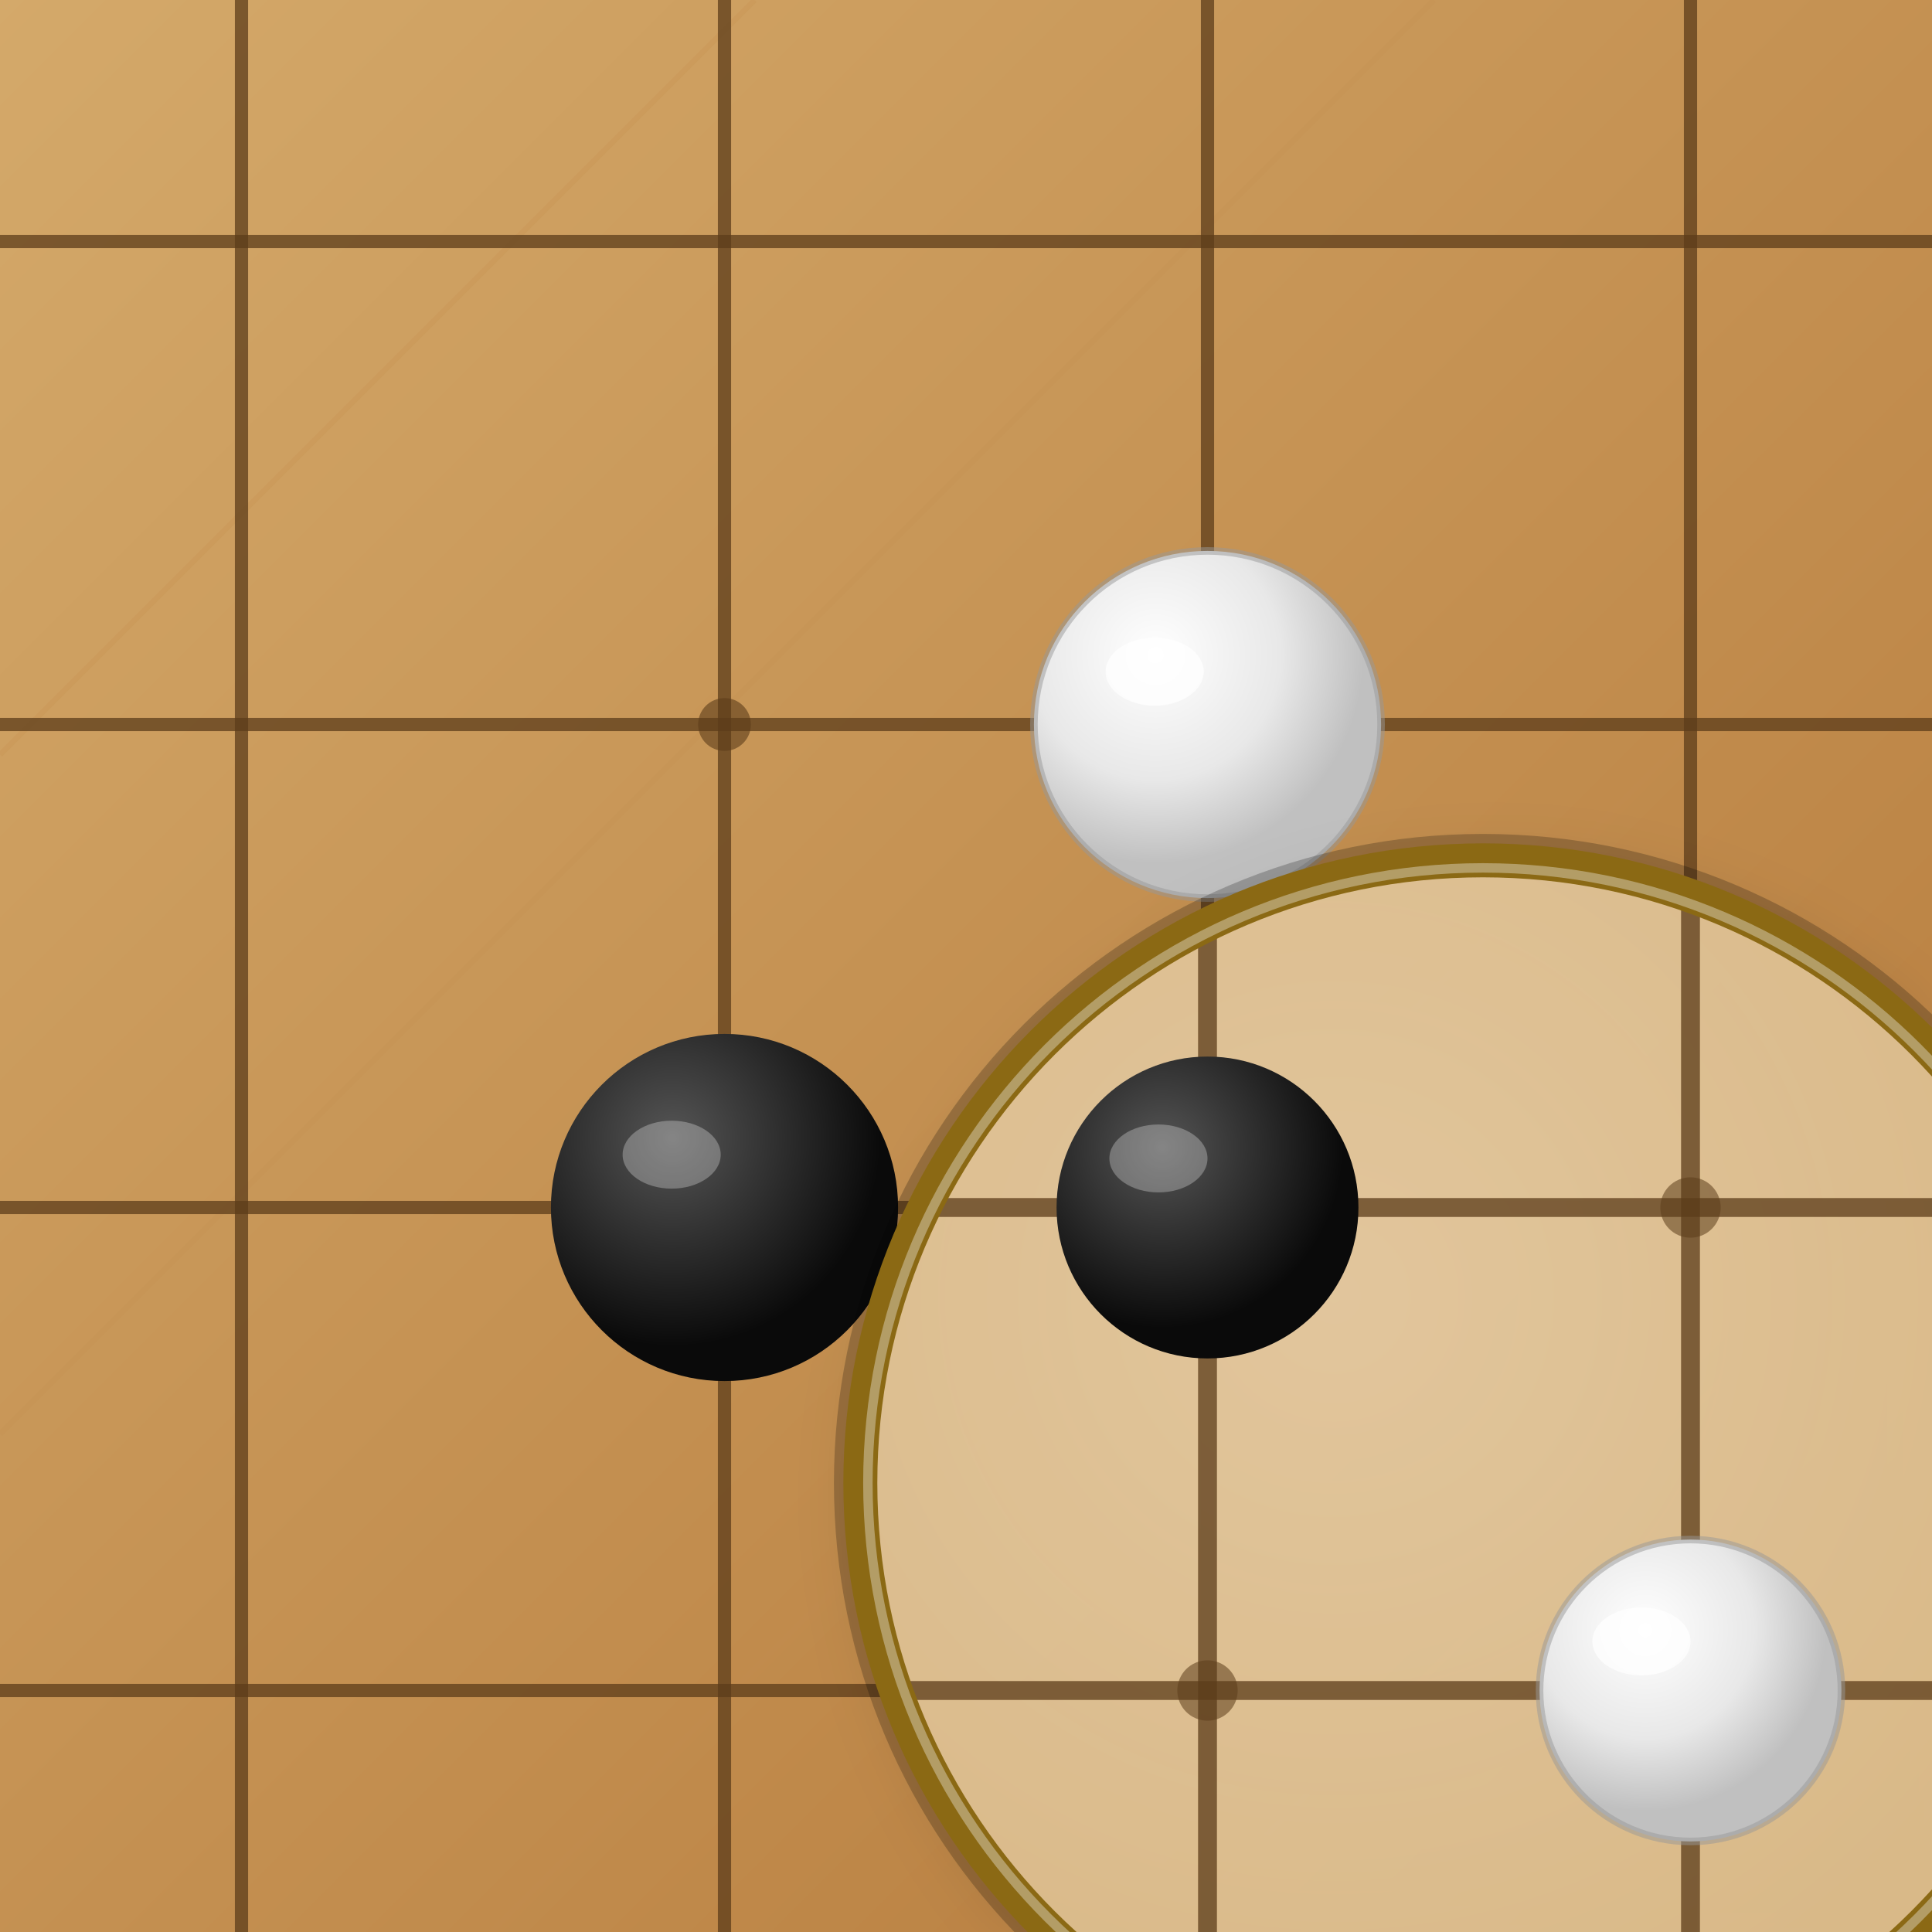
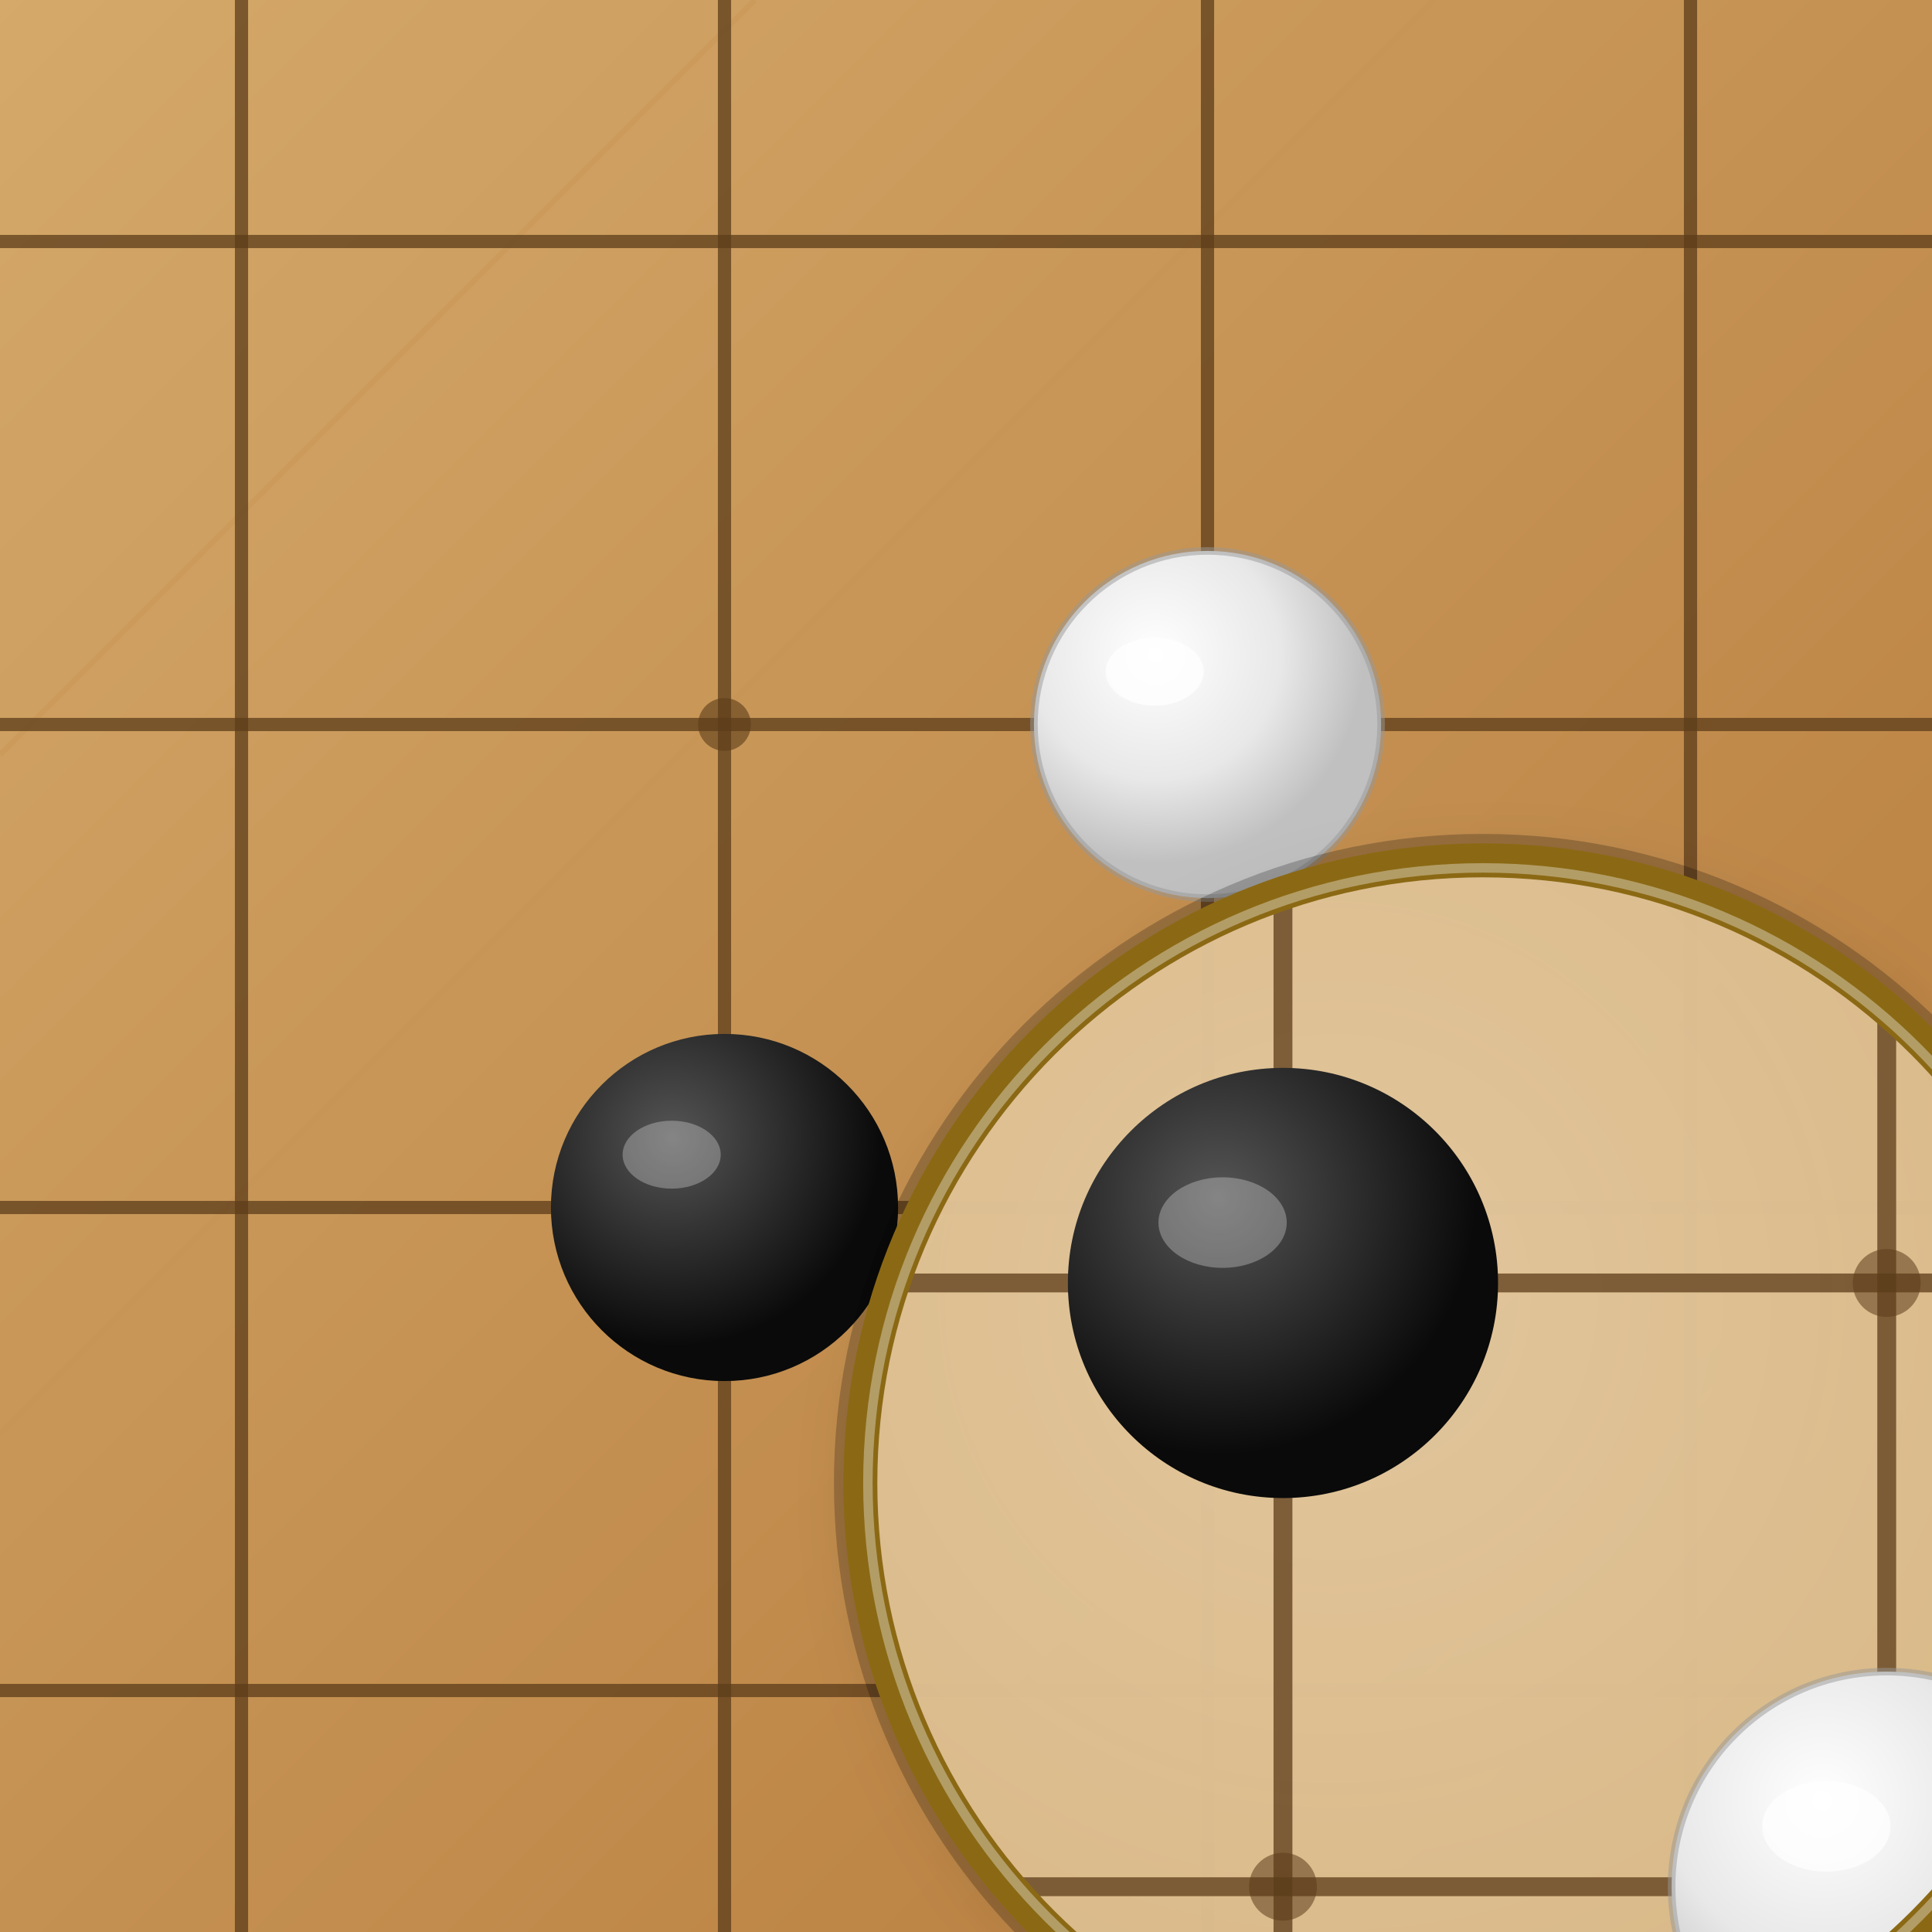
<svg xmlns="http://www.w3.org/2000/svg" viewBox="0 0 512 512" width="512" height="512">
  <defs>
    <linearGradient id="bg" x1="0%" y1="0%" x2="100%" y2="100%">
      <stop offset="0%" stop-color="#D4A96A" />
      <stop offset="100%" stop-color="#B5793A" />
    </linearGradient>
    <radialGradient id="blackPiece" cx="35%" cy="30%" r="60%">
      <stop offset="0%" stop-color="#555555" />
      <stop offset="100%" stop-color="#0a0a0a" />
    </radialGradient>
    <radialGradient id="whitePiece" cx="35%" cy="30%" r="60%">
      <stop offset="0%" stop-color="#ffffff" />
      <stop offset="60%" stop-color="#e8e8e8" />
      <stop offset="100%" stop-color="#c0c0c0" />
    </radialGradient>
    <radialGradient id="lensGrad" cx="38%" cy="35%" r="65%">
      <stop offset="0%" stop-color="#faf5ec" stop-opacity="0.95" />
      <stop offset="100%" stop-color="#e8d9be" stop-opacity="0.92" />
    </radialGradient>
    <clipPath id="lensClip">
      <circle cx="393" cy="393" r="165" />
    </clipPath>
    <filter id="shadow" x="-30%" y="-30%" width="160%" height="160%">
      <feDropShadow dx="3" dy="4" stdDeviation="7" flood-color="#00000055" />
    </filter>
  </defs>
  <rect width="512" height="512" fill="url(#bg)" />
  <line x1="0" y1="200" x2="200" y2="0" stroke="#C49050" stroke-width="1.5" stroke-opacity="0.3" />
  <line x1="0" y1="380" x2="380" y2="0" stroke="#C49050" stroke-width="1.5" stroke-opacity="0.2" />
  <line x1="130" y1="512" x2="512" y2="130" stroke="#C49050" stroke-width="1.5" stroke-opacity="0.2" />
  <line x1="310" y1="512" x2="512" y2="310" stroke="#C49050" stroke-width="1.5" stroke-opacity="0.15" />
  <line x1="0" y1="64" x2="512" y2="64" stroke="#5C3D1A" stroke-width="3.5" stroke-opacity="0.75" />
  <line x1="0" y1="192" x2="512" y2="192" stroke="#5C3D1A" stroke-width="3.5" stroke-opacity="0.75" />
  <line x1="0" y1="320" x2="512" y2="320" stroke="#5C3D1A" stroke-width="3.5" stroke-opacity="0.75" />
  <line x1="0" y1="448" x2="512" y2="448" stroke="#5C3D1A" stroke-width="3.5" stroke-opacity="0.75" />
  <line x1="64" y1="0" x2="64" y2="512" stroke="#5C3D1A" stroke-width="3.5" stroke-opacity="0.75" />
  <line x1="192" y1="0" x2="192" y2="512" stroke="#5C3D1A" stroke-width="3.5" stroke-opacity="0.75" />
  <line x1="320" y1="0" x2="320" y2="512" stroke="#5C3D1A" stroke-width="3.5" stroke-opacity="0.75" />
  <line x1="448" y1="0" x2="448" y2="512" stroke="#5C3D1A" stroke-width="3.5" stroke-opacity="0.75" />
  <circle cx="192" cy="192" r="7" fill="#5C3D1A" fill-opacity="0.60" />
  <circle cx="320" cy="192" r="7" fill="#5C3D1A" fill-opacity="0.60" />
  <circle cx="192" cy="320" r="7" fill="#5C3D1A" fill-opacity="0.60" />
  <circle cx="320" cy="320" r="7" fill="#5C3D1A" fill-opacity="0.60" />
  <circle cx="192" cy="320" r="46" fill="url(#blackPiece)" />
  <ellipse cx="178" cy="306" rx="13" ry="9" fill="white" fill-opacity="0.28" />
  <circle cx="320" cy="192" r="46" fill="url(#whitePiece)" />
  <circle cx="320" cy="192" r="46" fill="none" stroke="#999898" stroke-width="2" stroke-opacity="0.5" />
  <ellipse cx="306" cy="178" rx="13" ry="9" fill="white" fill-opacity="0.75" />
  <circle cx="393" cy="393" r="172" fill="#00000038" filter="url(#shadow)" />
  <circle cx="393" cy="393" r="165" fill="url(#lensGrad)" />
  <g clip-path="url(#lensClip)">
    <rect x="225" y="225" width="350" height="350" fill="#D4A96A" fill-opacity="0.58" />
-     <line x1="225" y1="320" x2="565" y2="320" stroke="#5C3D1A" stroke-width="5" stroke-opacity="0.75" />
-     <line x1="225" y1="448" x2="565" y2="448" stroke="#5C3D1A" stroke-width="5" stroke-opacity="0.75" />
-     <line x1="320" y1="225" x2="320" y2="565" stroke="#5C3D1A" stroke-width="5" stroke-opacity="0.75" />
-     <line x1="448" y1="225" x2="448" y2="565" stroke="#5C3D1A" stroke-width="5" stroke-opacity="0.75" />
-     <circle cx="448" cy="320" r="8" fill="#5C3D1A" fill-opacity="0.55" />
-     <circle cx="320" cy="448" r="8" fill="#5C3D1A" fill-opacity="0.55" />
-     <circle cx="320" cy="320" r="40" fill="url(#blackPiece)" />
-     <ellipse cx="307" cy="307" rx="13" ry="9" fill="white" fill-opacity="0.28" />
-     <circle cx="448" cy="448" r="40" fill="url(#whitePiece)" />
-     <circle cx="448" cy="448" r="40" fill="none" stroke="#999898" stroke-width="2" stroke-opacity="0.5" />
-     <ellipse cx="435" cy="435" rx="13" ry="9" fill="white" fill-opacity="0.75" />
+     <line x1="225" y1="340" x2="565" y2="340" stroke="#5C3D1A" stroke-width="5" stroke-opacity="0.75" />
+     <line x1="225" y1="500" x2="565" y2="500" stroke="#5C3D1A" stroke-width="5" stroke-opacity="0.75" />
+     <line x1="340" y1="225" x2="340" y2="565" stroke="#5C3D1A" stroke-width="5" stroke-opacity="0.75" />
+     <line x1="500" y1="225" x2="500" y2="565" stroke="#5C3D1A" stroke-width="5" stroke-opacity="0.75" />
+     <circle cx="500" cy="340" r="9" fill="#5C3D1A" fill-opacity="0.55" />
+     <circle cx="340" cy="500" r="9" fill="#5C3D1A" fill-opacity="0.55" />
+     <circle cx="340" cy="340" r="57" fill="url(#blackPiece)" />
+     <ellipse cx="324" cy="324" rx="17" ry="12" fill="white" fill-opacity="0.28" />
+     <circle cx="500" cy="500" r="57" fill="url(#whitePiece)" />
+     <circle cx="500" cy="500" r="57" fill="none" stroke="#999898" stroke-width="2" stroke-opacity="0.5" />
+     <ellipse cx="484" cy="484" rx="17" ry="12" fill="white" fill-opacity="0.75" />
  </g>
  <circle cx="393" cy="393" r="165" fill="none" stroke="#8B6914" stroke-width="9" />
  <circle cx="393" cy="393" r="163" fill="none" stroke="white" stroke-width="2.5" stroke-opacity="0.35" />
</svg>
